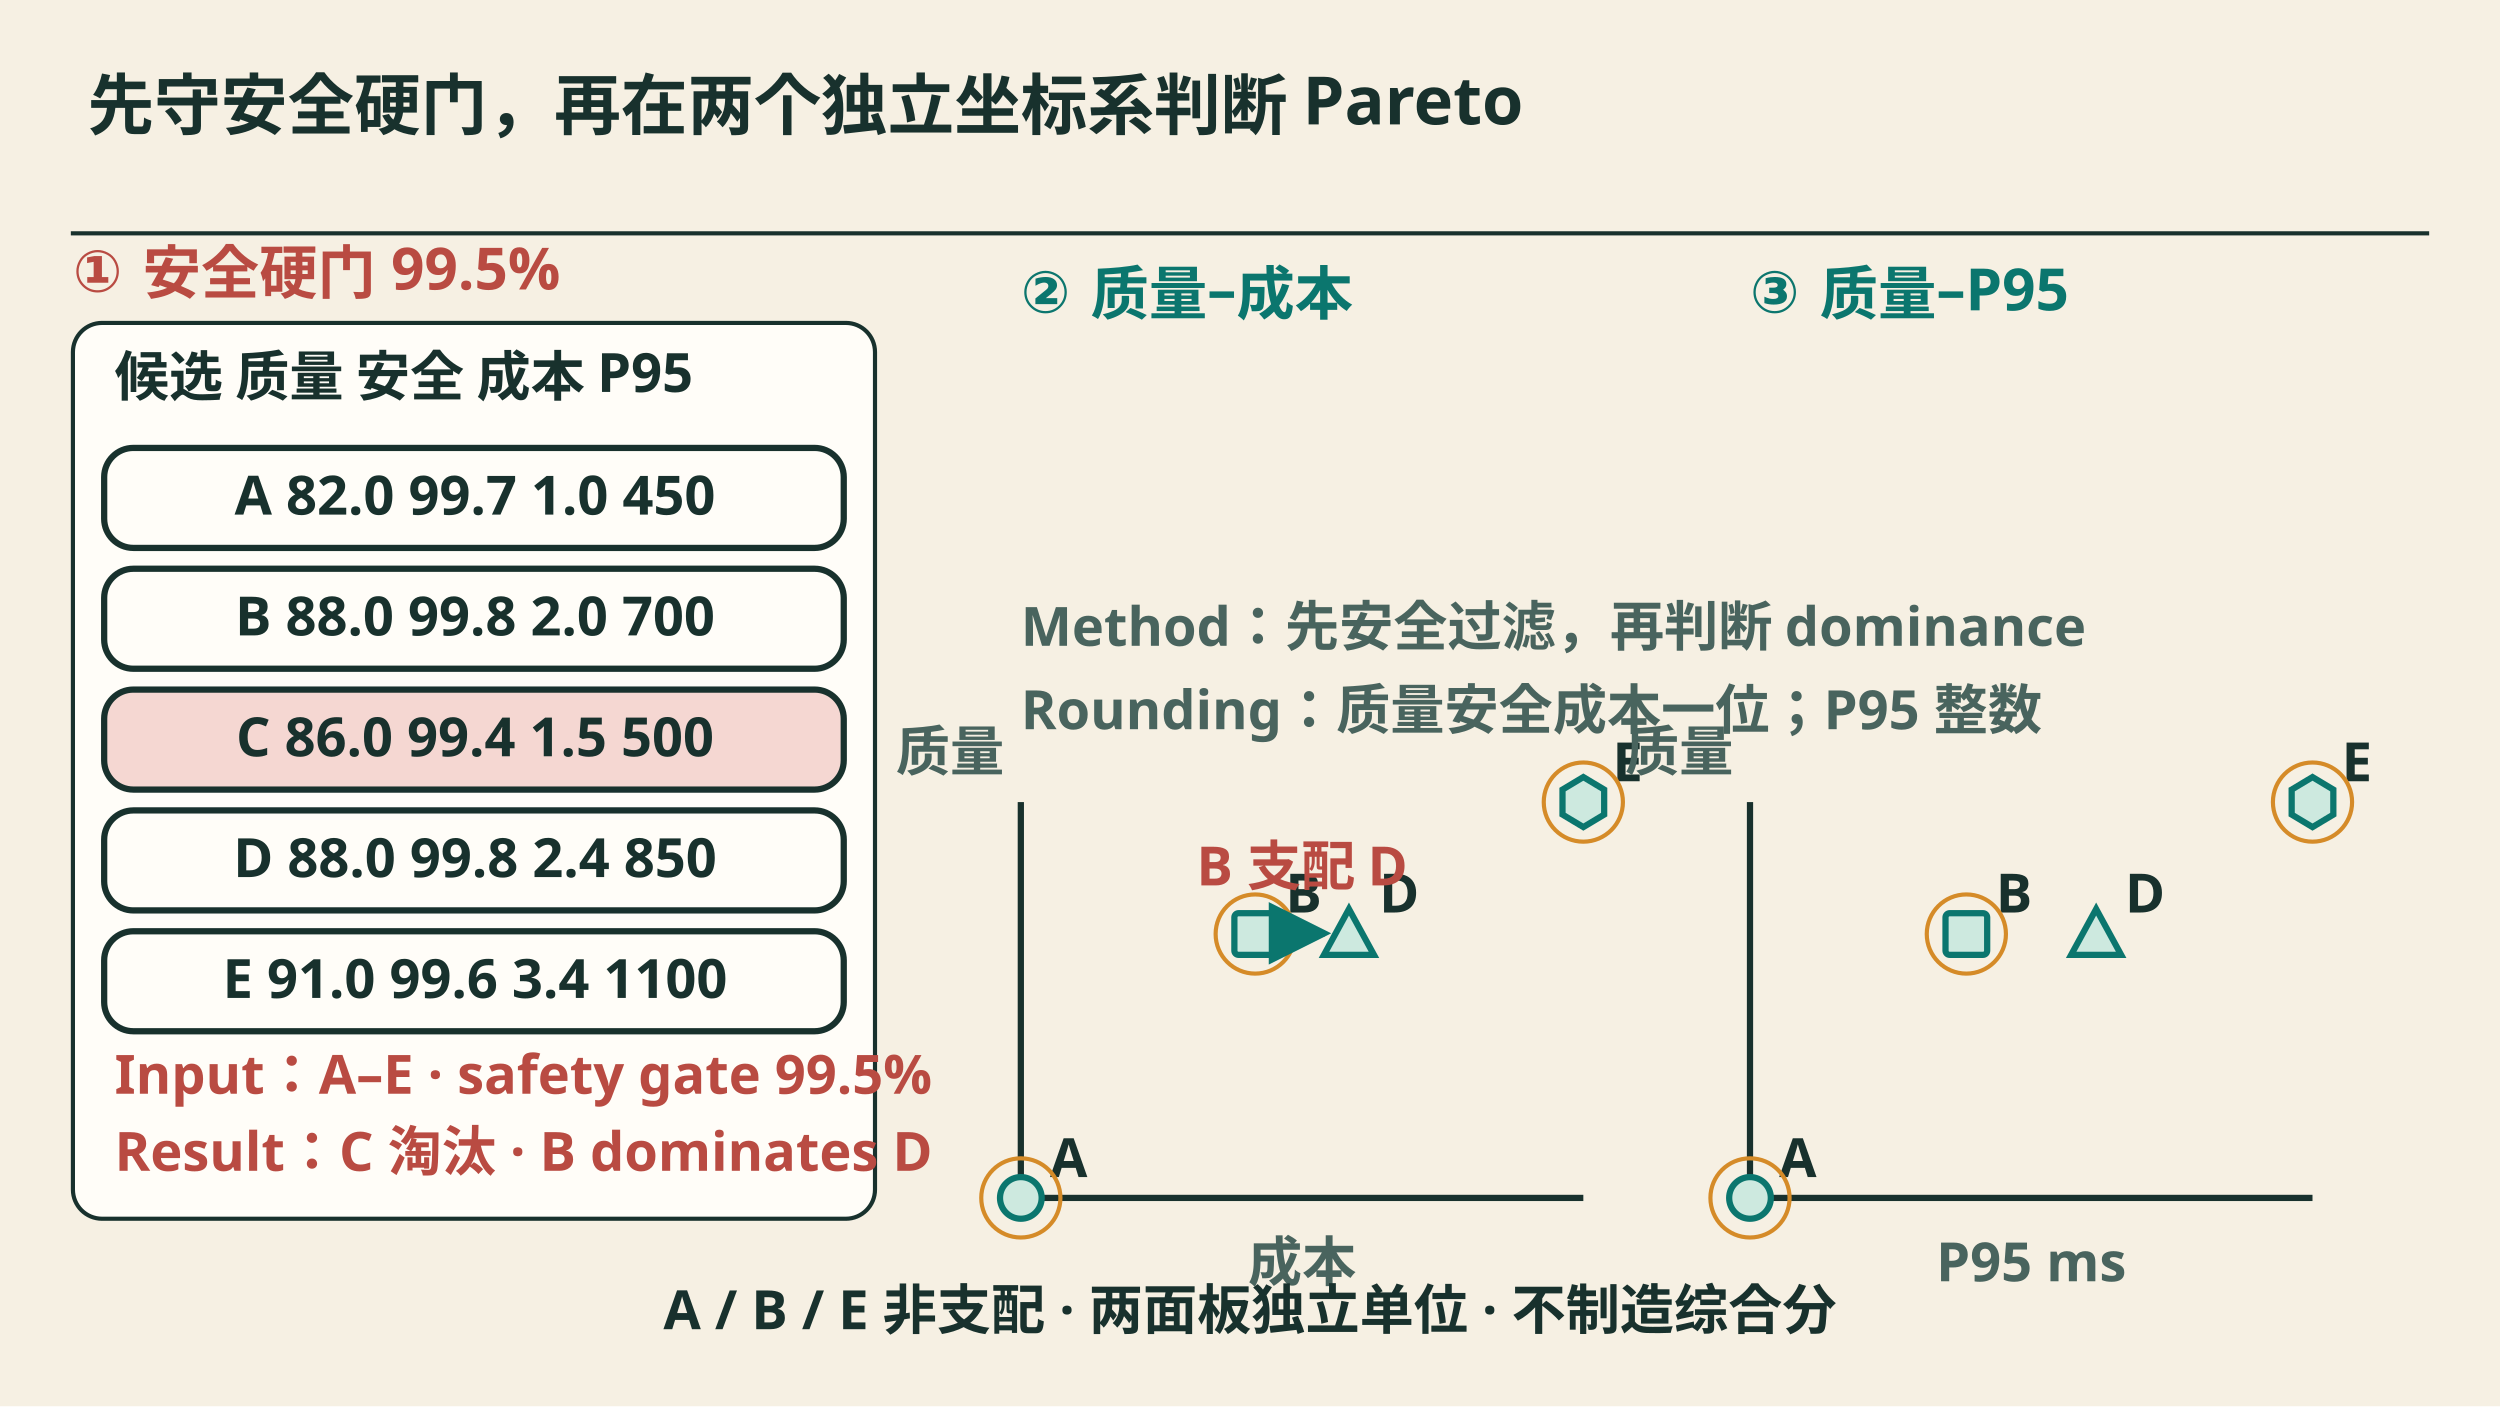
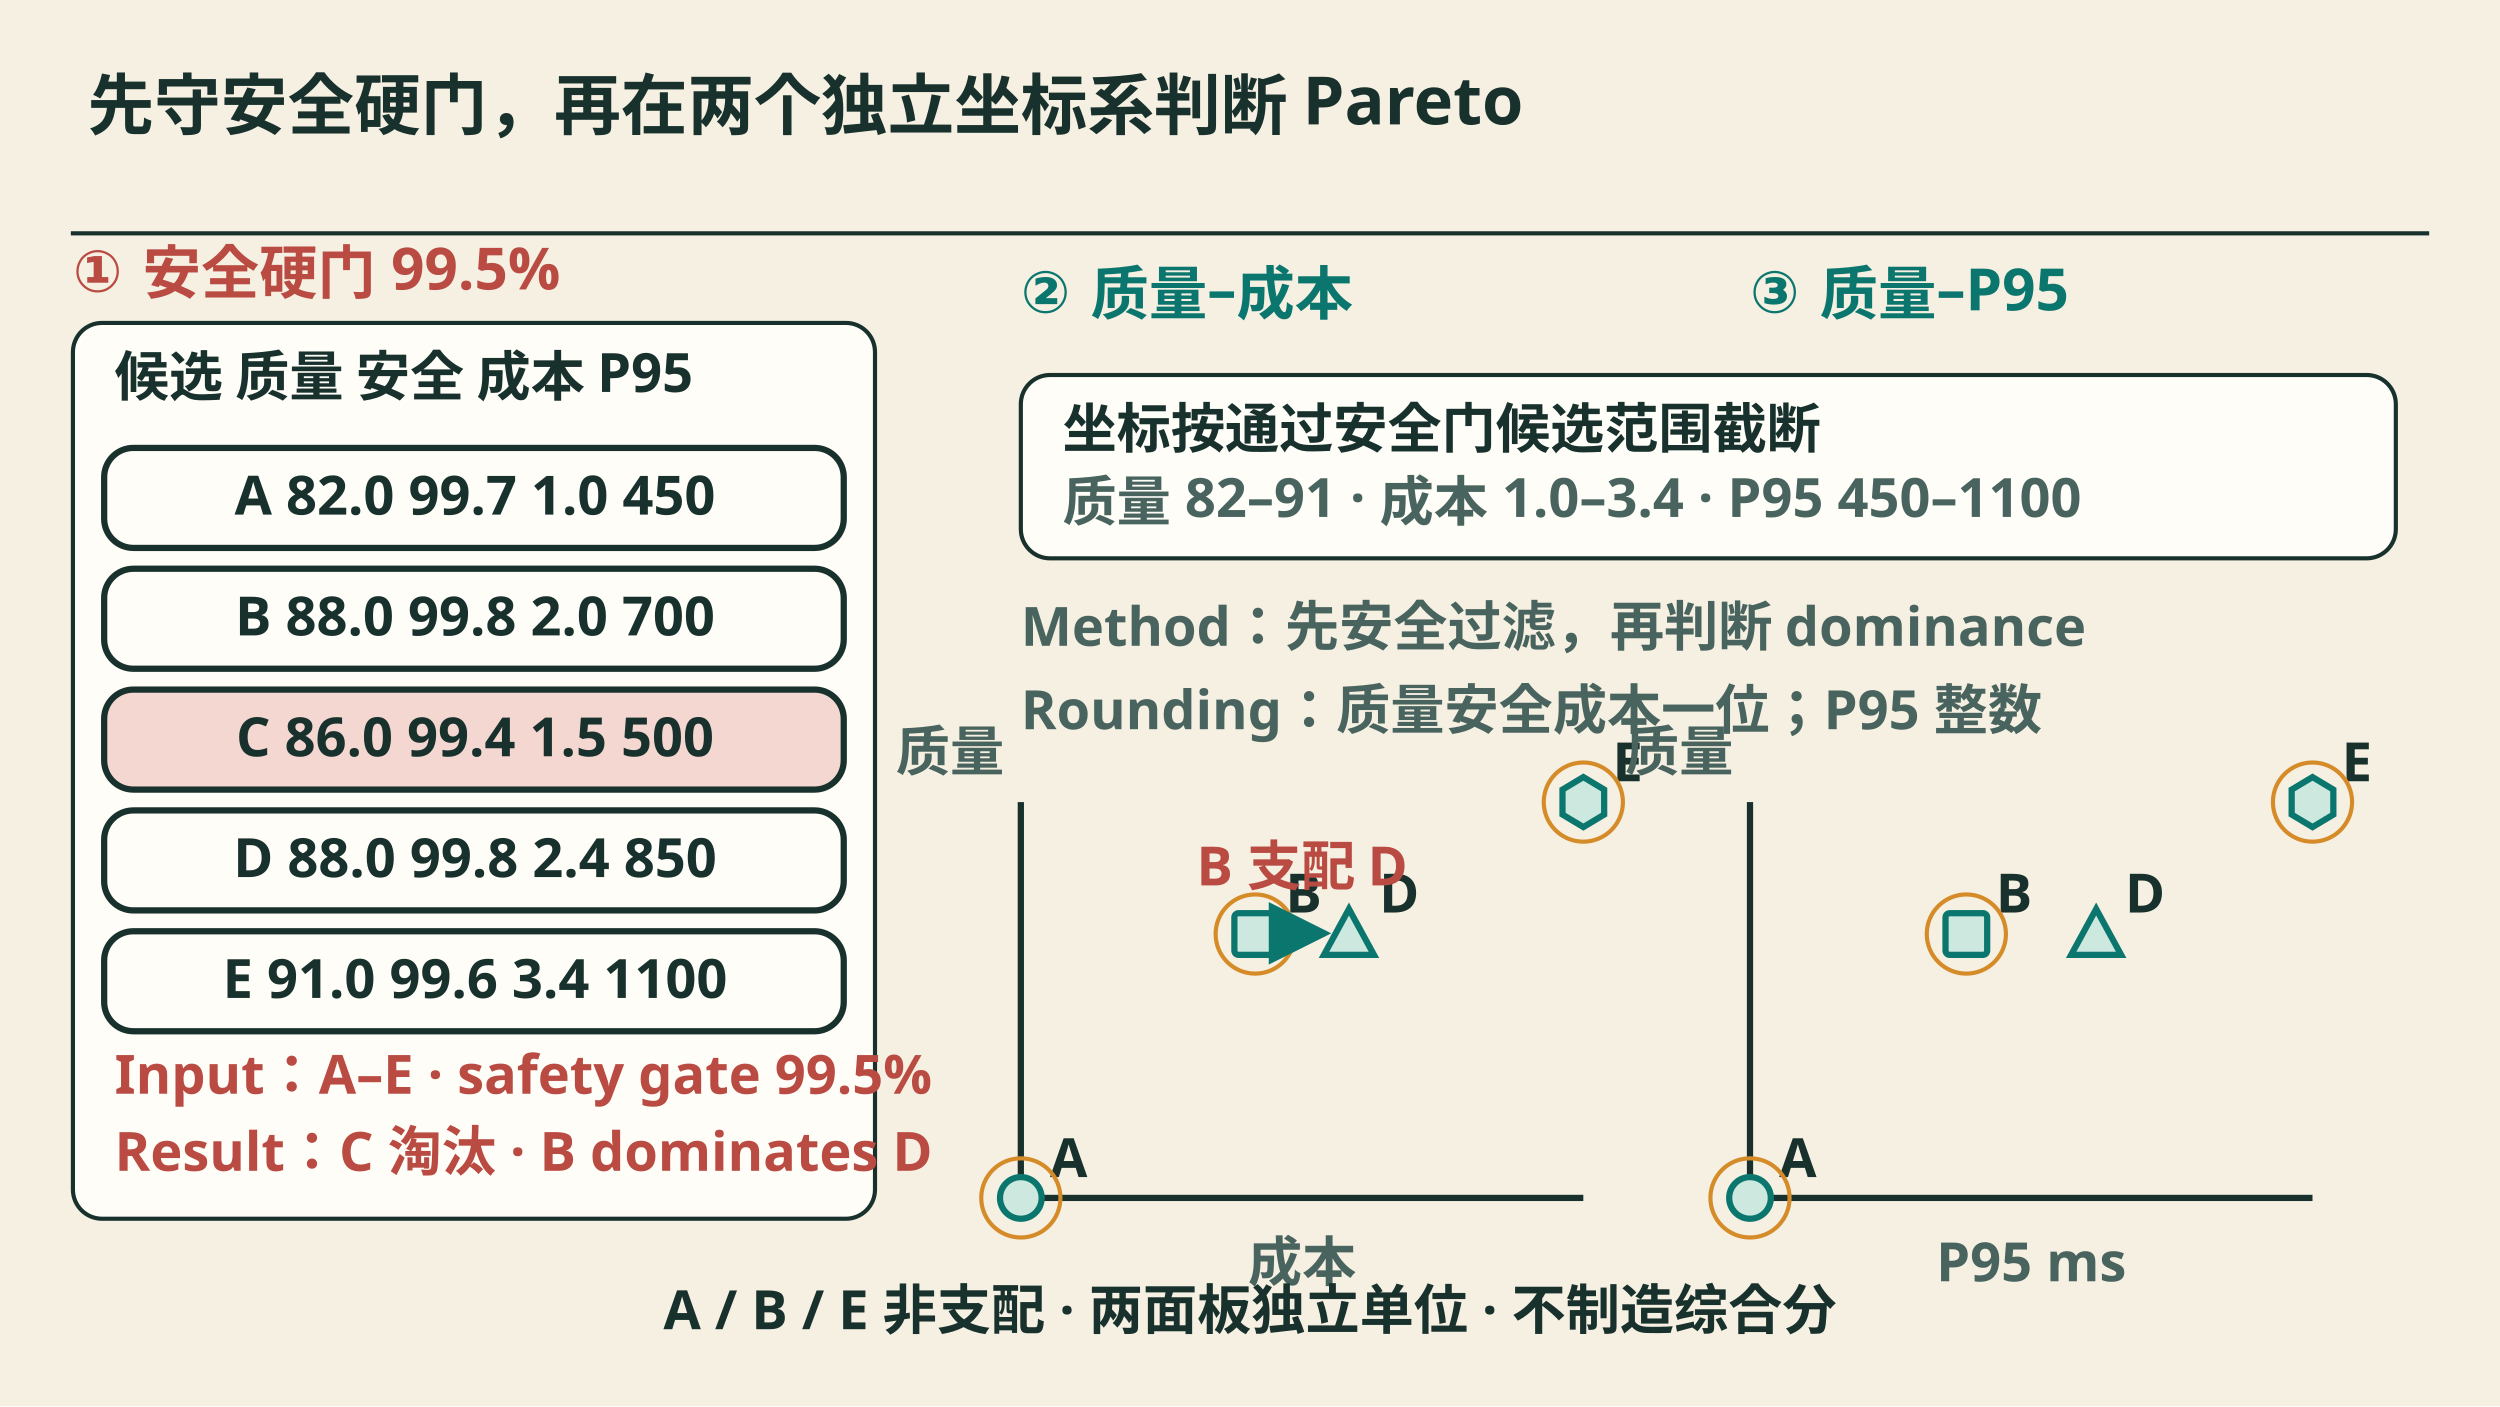
<svg xmlns="http://www.w3.org/2000/svg" width="1200" height="675" viewBox="0 0 1200 675" role="img" aria-labelledby="title desc">
  <defs>
    <marker id="arrow" markerWidth="10" markerHeight="10" refX="9" refY="5" orient="auto">
      <path d="M0 0 L10 5 L0 10 Z" fill="#0B766E" />
    </marker>
    <pattern id="hatch" width="12" height="12" patternUnits="userSpaceOnUse" patternTransform="rotate(45)">
      <line x1="0" y1="0" x2="0" y2="12" stroke="#49645E" stroke-width="3" />
    </pattern>
  </defs>
  <rect x="0" y="0" width="1200" height="675" fill="#F6F0E3" />
  <path d="M34 112 H1166" stroke="#18312D" stroke-width="2" />
  <text x="42" y="62" font-family="Avenir Next, PingFang SC, sans-serif" font-size="32" font-weight="800" fill="#18312D" text-anchor="start">先守安全硬门，再在两个独立坐标系判断 Pareto</text>
  <text x="35" y="140" font-family="Avenir Next, PingFang SC, sans-serif" font-size="28" font-weight="800" fill="#B94B42" text-anchor="start">① 安全硬门 99.5%</text>
  <rect x="35" y="155" width="385" height="430" rx="14" fill="#FFFDF8" stroke="#18312D" stroke-width="2" />
  <text x="55" y="190" font-family="Avenir Next, PingFang SC, sans-serif" font-size="26" font-weight="800" fill="#18312D" text-anchor="start">候选   质量   安全   成本   P95</text>
  <rect x="50" y="215" width="355" height="48" rx="14" fill="#FFFDF8" stroke="#18312D" stroke-width="3" data-region="pareto-table-row" data-node="A" data-kind="eligible" data-value="82|99.7|1|450" data-index="0" />
  <text x="228" y="247" font-family="Avenir Next, PingFang SC, sans-serif" font-size="26" font-weight="700" fill="#18312D" text-anchor="middle">A  82.0  99.7  1.0  450</text>
  <rect x="50" y="273" width="355" height="48" rx="14" fill="#FFFDF8" stroke="#18312D" stroke-width="3" data-region="pareto-table-row" data-node="B" data-kind="eligible" data-value="88|99.8|2|700" data-index="1" />
  <text x="228" y="305" font-family="Avenir Next, PingFang SC, sans-serif" font-size="26" font-weight="700" fill="#18312D" text-anchor="middle">B  88.0  99.8  2.0  700</text>
  <rect x="50" y="331" width="355" height="48" rx="14" fill="#F5D7D2" stroke="#18312D" stroke-width="3" data-region="pareto-table-row" data-node="C" data-kind="rejected" data-value="86|99.4|1.5|500" data-index="2" />
  <text x="228" y="363" font-family="Avenir Next, PingFang SC, sans-serif" font-size="26" font-weight="700" fill="#18312D" text-anchor="middle">C  86.0  99.4  1.5  500</text>
  <rect x="50" y="389" width="355" height="48" rx="14" fill="#FFFDF8" stroke="#18312D" stroke-width="3" data-region="pareto-table-row" data-node="D" data-kind="eligible" data-value="88|99.8|2.4|850" data-index="3" />
  <text x="228" y="421" font-family="Avenir Next, PingFang SC, sans-serif" font-size="26" font-weight="700" fill="#18312D" text-anchor="middle">D  88.0  99.8  2.4  850</text>
  <rect x="50" y="447" width="355" height="48" rx="14" fill="#FFFDF8" stroke="#18312D" stroke-width="3" data-region="pareto-table-row" data-node="E" data-kind="eligible" data-value="91|99.6|3.4|1100" data-index="4" />
  <text x="228" y="479" font-family="Avenir Next, PingFang SC, sans-serif" font-size="26" font-weight="700" fill="#18312D" text-anchor="middle">E  91.0  99.6  3.4  1100</text>
  <text x="55" y="525" font-family="Avenir Next, PingFang SC, sans-serif" font-size="26" font-weight="800" fill="#B94B42" text-anchor="start">Input：A–E · safety gate 99.5%</text>
  <text x="55" y="562" font-family="Avenir Next, PingFang SC, sans-serif" font-size="26" font-weight="800" fill="#B94B42" text-anchor="start">Result：C 淘汰 · B dominates D</text>
  <text x="490" y="150" font-family="Avenir Next, PingFang SC, sans-serif" font-size="28" font-weight="800" fill="#0B766E" text-anchor="start">② 质量–成本</text>
+   <rect x="490" y="180" width="660" height="88" rx="14" fill="#FFFDF8" stroke="#18312D" stroke-width="2" data-region="pareto-axis-domain" data-node="candidate-domain" data-value="82|91|1|3.4|450|1100" />
+   <text x="510" y="215" font-family="Avenir Next, PingFang SC, sans-serif" font-size="26" font-weight="800" fill="#18312D" text-anchor="start">坐标按通过安全门候选范围截断</text>
+   <text x="510" y="250" font-family="Avenir Next, PingFang SC, sans-serif" font-size="26" font-weight="700" fill="#49645E" text-anchor="start">质量 82–91 · 成本 1.0–3.4 · P95 450–1100</text>
  <line x1="490" y1="575" x2="760" y2="575" stroke="#18312D" stroke-width="3" />
  <line x1="490" y1="575" x2="490" y2="385" stroke="#18312D" stroke-width="3" />
  <text x="625" y="615" font-family="Avenir Next, PingFang SC, sans-serif" font-size="26" font-weight="700" fill="#49645E" text-anchor="middle">成本</text>
  <text x="482" y="370" font-family="Avenir Next, PingFang SC, sans-serif" font-size="26" font-weight="700" fill="#49645E" text-anchor="end">质量</text>
  <circle cx="490" cy="575" r="10" fill="#CDE9DF" stroke="#0B766E" stroke-width="3" data-region="pareto-point" data-node="A" data-stage="quality-cost" data-value="1" data-count="82" data-kind="non-dominated" data-origin-x="490" data-origin-y="575" />
  <text x="504" y="565" font-family="Avenir Next, PingFang SC, sans-serif" font-size="26" font-weight="800" fill="#18312D" text-anchor="start">A</text>
  <circle cx="490" cy="575" r="19" fill="none" stroke="#D58B28" stroke-width="2" />
  <rect x="592.5" y="438.333" width="20" height="20" rx="2" fill="#CDE9DF" stroke="#0B766E" stroke-width="3" data-region="pareto-point" data-node="B" data-stage="quality-cost" data-value="2" data-count="88" data-kind="non-dominated" data-origin-x="602.5" data-origin-y="448.33333333333337" />
  <text x="617" y="438" font-family="Avenir Next, PingFang SC, sans-serif" font-size="26" font-weight="800" fill="#18312D" text-anchor="start">B</text>
  <circle cx="602.5" cy="448.333" r="19" fill="none" stroke="#D58B28" stroke-width="2" />
  <polygon points="647.5,436.333 659.5,458.333 635.5,458.333" fill="#CDE9DF" stroke="#0B766E" stroke-width="3" data-region="pareto-point" data-node="D" data-stage="quality-cost" data-value="2.4" data-count="88" data-kind="dominated" data-origin-x="647.5" data-origin-y="448.33333333333337" />
  <text x="662" y="438" font-family="Avenir Next, PingFang SC, sans-serif" font-size="26" font-weight="800" fill="#18312D" text-anchor="start">D</text>
  <polygon points="750,379 760,373 770,379 770,391 760,397 750,391" fill="#CDE9DF" stroke="#0B766E" stroke-width="3" data-region="pareto-point" data-node="E" data-stage="quality-cost" data-value="3.4" data-count="91" data-kind="non-dominated" data-origin-x="760" data-origin-y="385" />
  <text x="774" y="375" font-family="Avenir Next, PingFang SC, sans-serif" font-size="26" font-weight="800" fill="#18312D" text-anchor="start">E</text>
  <circle cx="760" cy="385" r="19" fill="none" stroke="#D58B28" stroke-width="2" />
  <text x="840" y="150" font-family="Avenir Next, PingFang SC, sans-serif" font-size="28" font-weight="800" fill="#0B766E" text-anchor="start">③ 质量–P95</text>
  <line x1="840" y1="575" x2="1110" y2="575" stroke="#18312D" stroke-width="3" />
  <line x1="840" y1="575" x2="840" y2="385" stroke="#18312D" stroke-width="3" />
  <text x="975" y="615" font-family="Avenir Next, PingFang SC, sans-serif" font-size="26" font-weight="700" fill="#49645E" text-anchor="middle">P95 ms</text>
  <text x="832" y="370" font-family="Avenir Next, PingFang SC, sans-serif" font-size="26" font-weight="700" fill="#49645E" text-anchor="end">质量</text>
  <circle cx="840" cy="575" r="10" fill="#CDE9DF" stroke="#0B766E" stroke-width="3" data-region="pareto-point" data-node="A" data-stage="quality-latency" data-value="450" data-count="82" data-kind="non-dominated" data-origin-x="840" data-origin-y="575" />
  <text x="854" y="565" font-family="Avenir Next, PingFang SC, sans-serif" font-size="26" font-weight="800" fill="#18312D" text-anchor="start">A</text>
  <circle cx="840" cy="575" r="19" fill="none" stroke="#D58B28" stroke-width="2" />
  <rect x="933.846" y="438.333" width="20" height="20" rx="2" fill="#CDE9DF" stroke="#0B766E" stroke-width="3" data-region="pareto-point" data-node="B" data-stage="quality-latency" data-value="700" data-count="88" data-kind="non-dominated" data-origin-x="943.8461538461538" data-origin-y="448.33333333333337" />
  <text x="958" y="438" font-family="Avenir Next, PingFang SC, sans-serif" font-size="26" font-weight="800" fill="#18312D" text-anchor="start">B</text>
  <circle cx="943.846" cy="448.333" r="19" fill="none" stroke="#D58B28" stroke-width="2" />
  <polygon points="1006.154,436.333 1018.154,458.333 994.154,458.333" fill="#CDE9DF" stroke="#0B766E" stroke-width="3" data-region="pareto-point" data-node="D" data-stage="quality-latency" data-value="850" data-count="88" data-kind="dominated" data-origin-x="1006.1538461538462" data-origin-y="448.33333333333337" />
  <text x="1020" y="438" font-family="Avenir Next, PingFang SC, sans-serif" font-size="26" font-weight="800" fill="#18312D" text-anchor="start">D</text>
  <polygon points="1100,379 1110,373 1120,379 1120,391 1110,397 1100,391" fill="#CDE9DF" stroke="#0B766E" stroke-width="3" data-region="pareto-point" data-node="E" data-stage="quality-latency" data-value="1100" data-count="91" data-kind="non-dominated" data-origin-x="1110" data-origin-y="385" />
  <text x="1124" y="375" font-family="Avenir Next, PingFang SC, sans-serif" font-size="26" font-weight="800" fill="#18312D" text-anchor="start">E</text>
  <circle cx="1110" cy="385" r="19" fill="none" stroke="#D58B28" stroke-width="2" />
  <text x="490" y="310" font-family="Avenir Next, PingFang SC, sans-serif" font-size="26" font-weight="700" fill="#49645E" text-anchor="start">Method：先安全过滤，再判断 dominance</text>
  <text x="490" y="350" font-family="Avenir Next, PingFang SC, sans-serif" font-size="26" font-weight="700" fill="#49645E" text-anchor="start">Rounding：质量安全成本一位；P95 整数</text>
  <path d="M614 448 L636 448" stroke="#B94B42" stroke-width="3" marker-end="url(#arrow)" data-region="dominance-edge" data-from="B" data-to="D" data-edge="B-D" />
  <text x="625" y="425" font-family="Avenir Next, PingFang SC, sans-serif" font-size="26" font-weight="800" fill="#B94B42" text-anchor="middle">B 支配 D</text>
  <text x="600" y="638" font-family="Avenir Next, PingFang SC, sans-serif" font-size="26" font-weight="800" fill="#18312D" text-anchor="middle">A / B / E 非支配 · 两面板独立单位 · 不制造综合分</text>
</svg>
